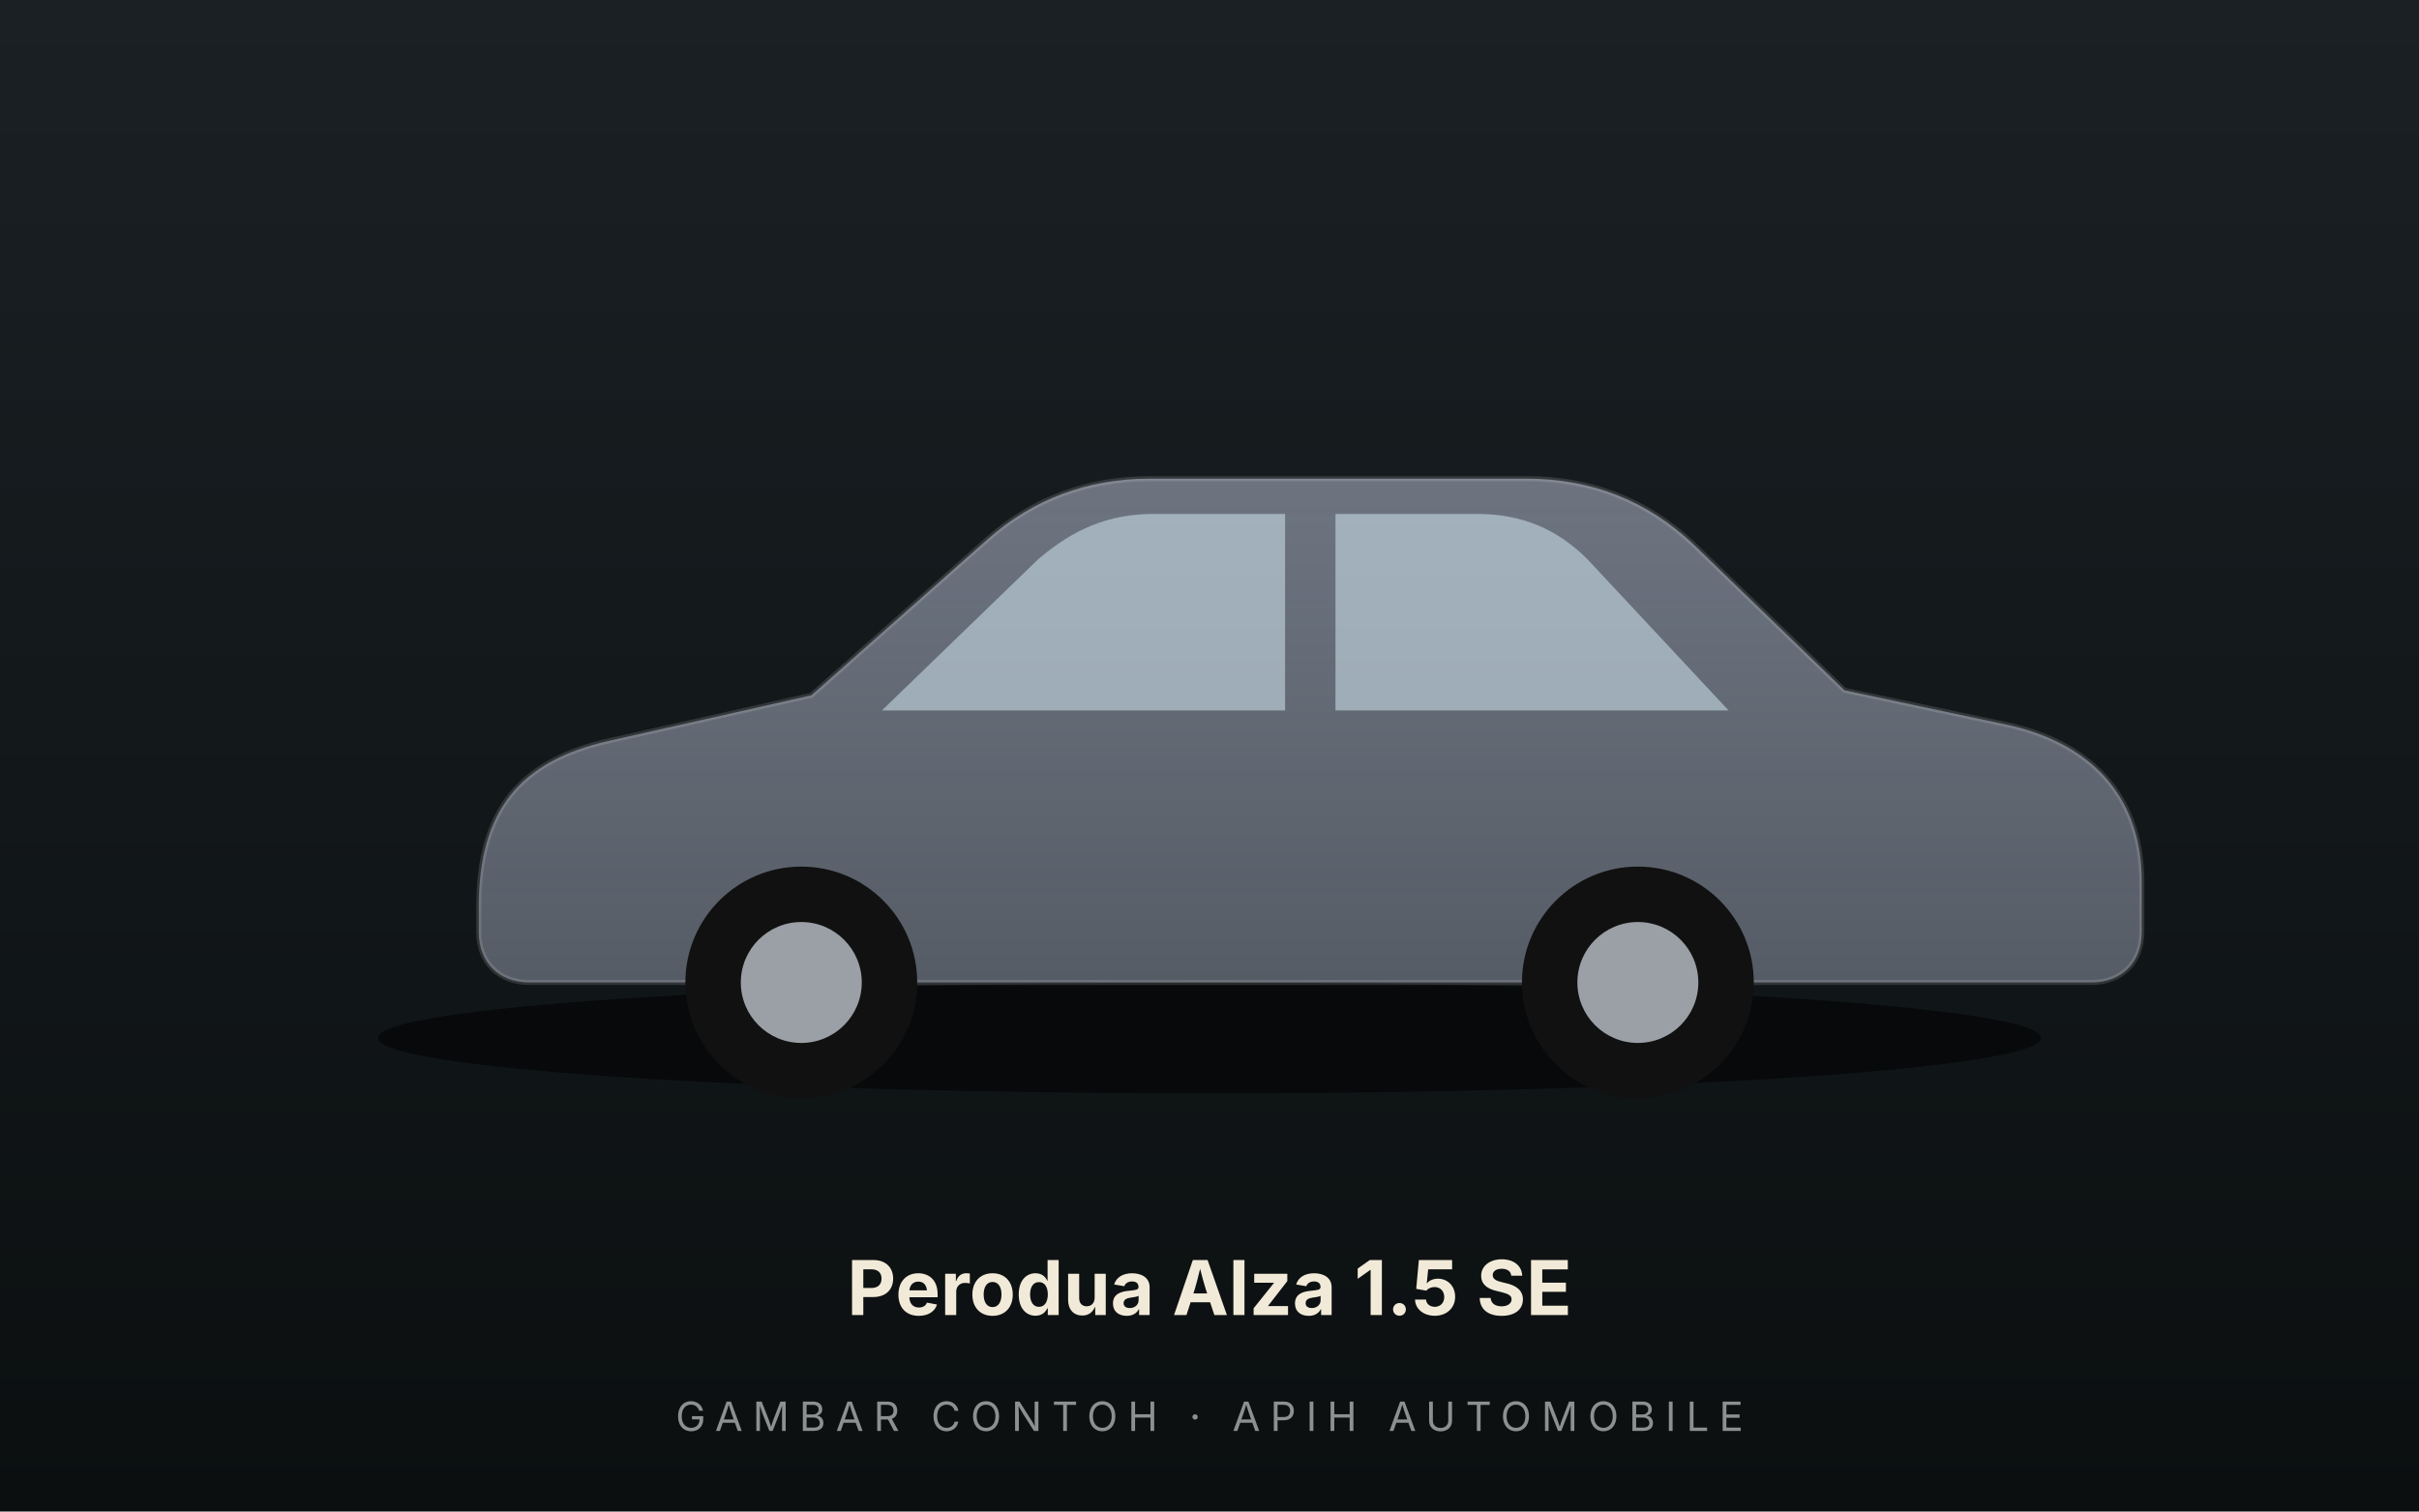
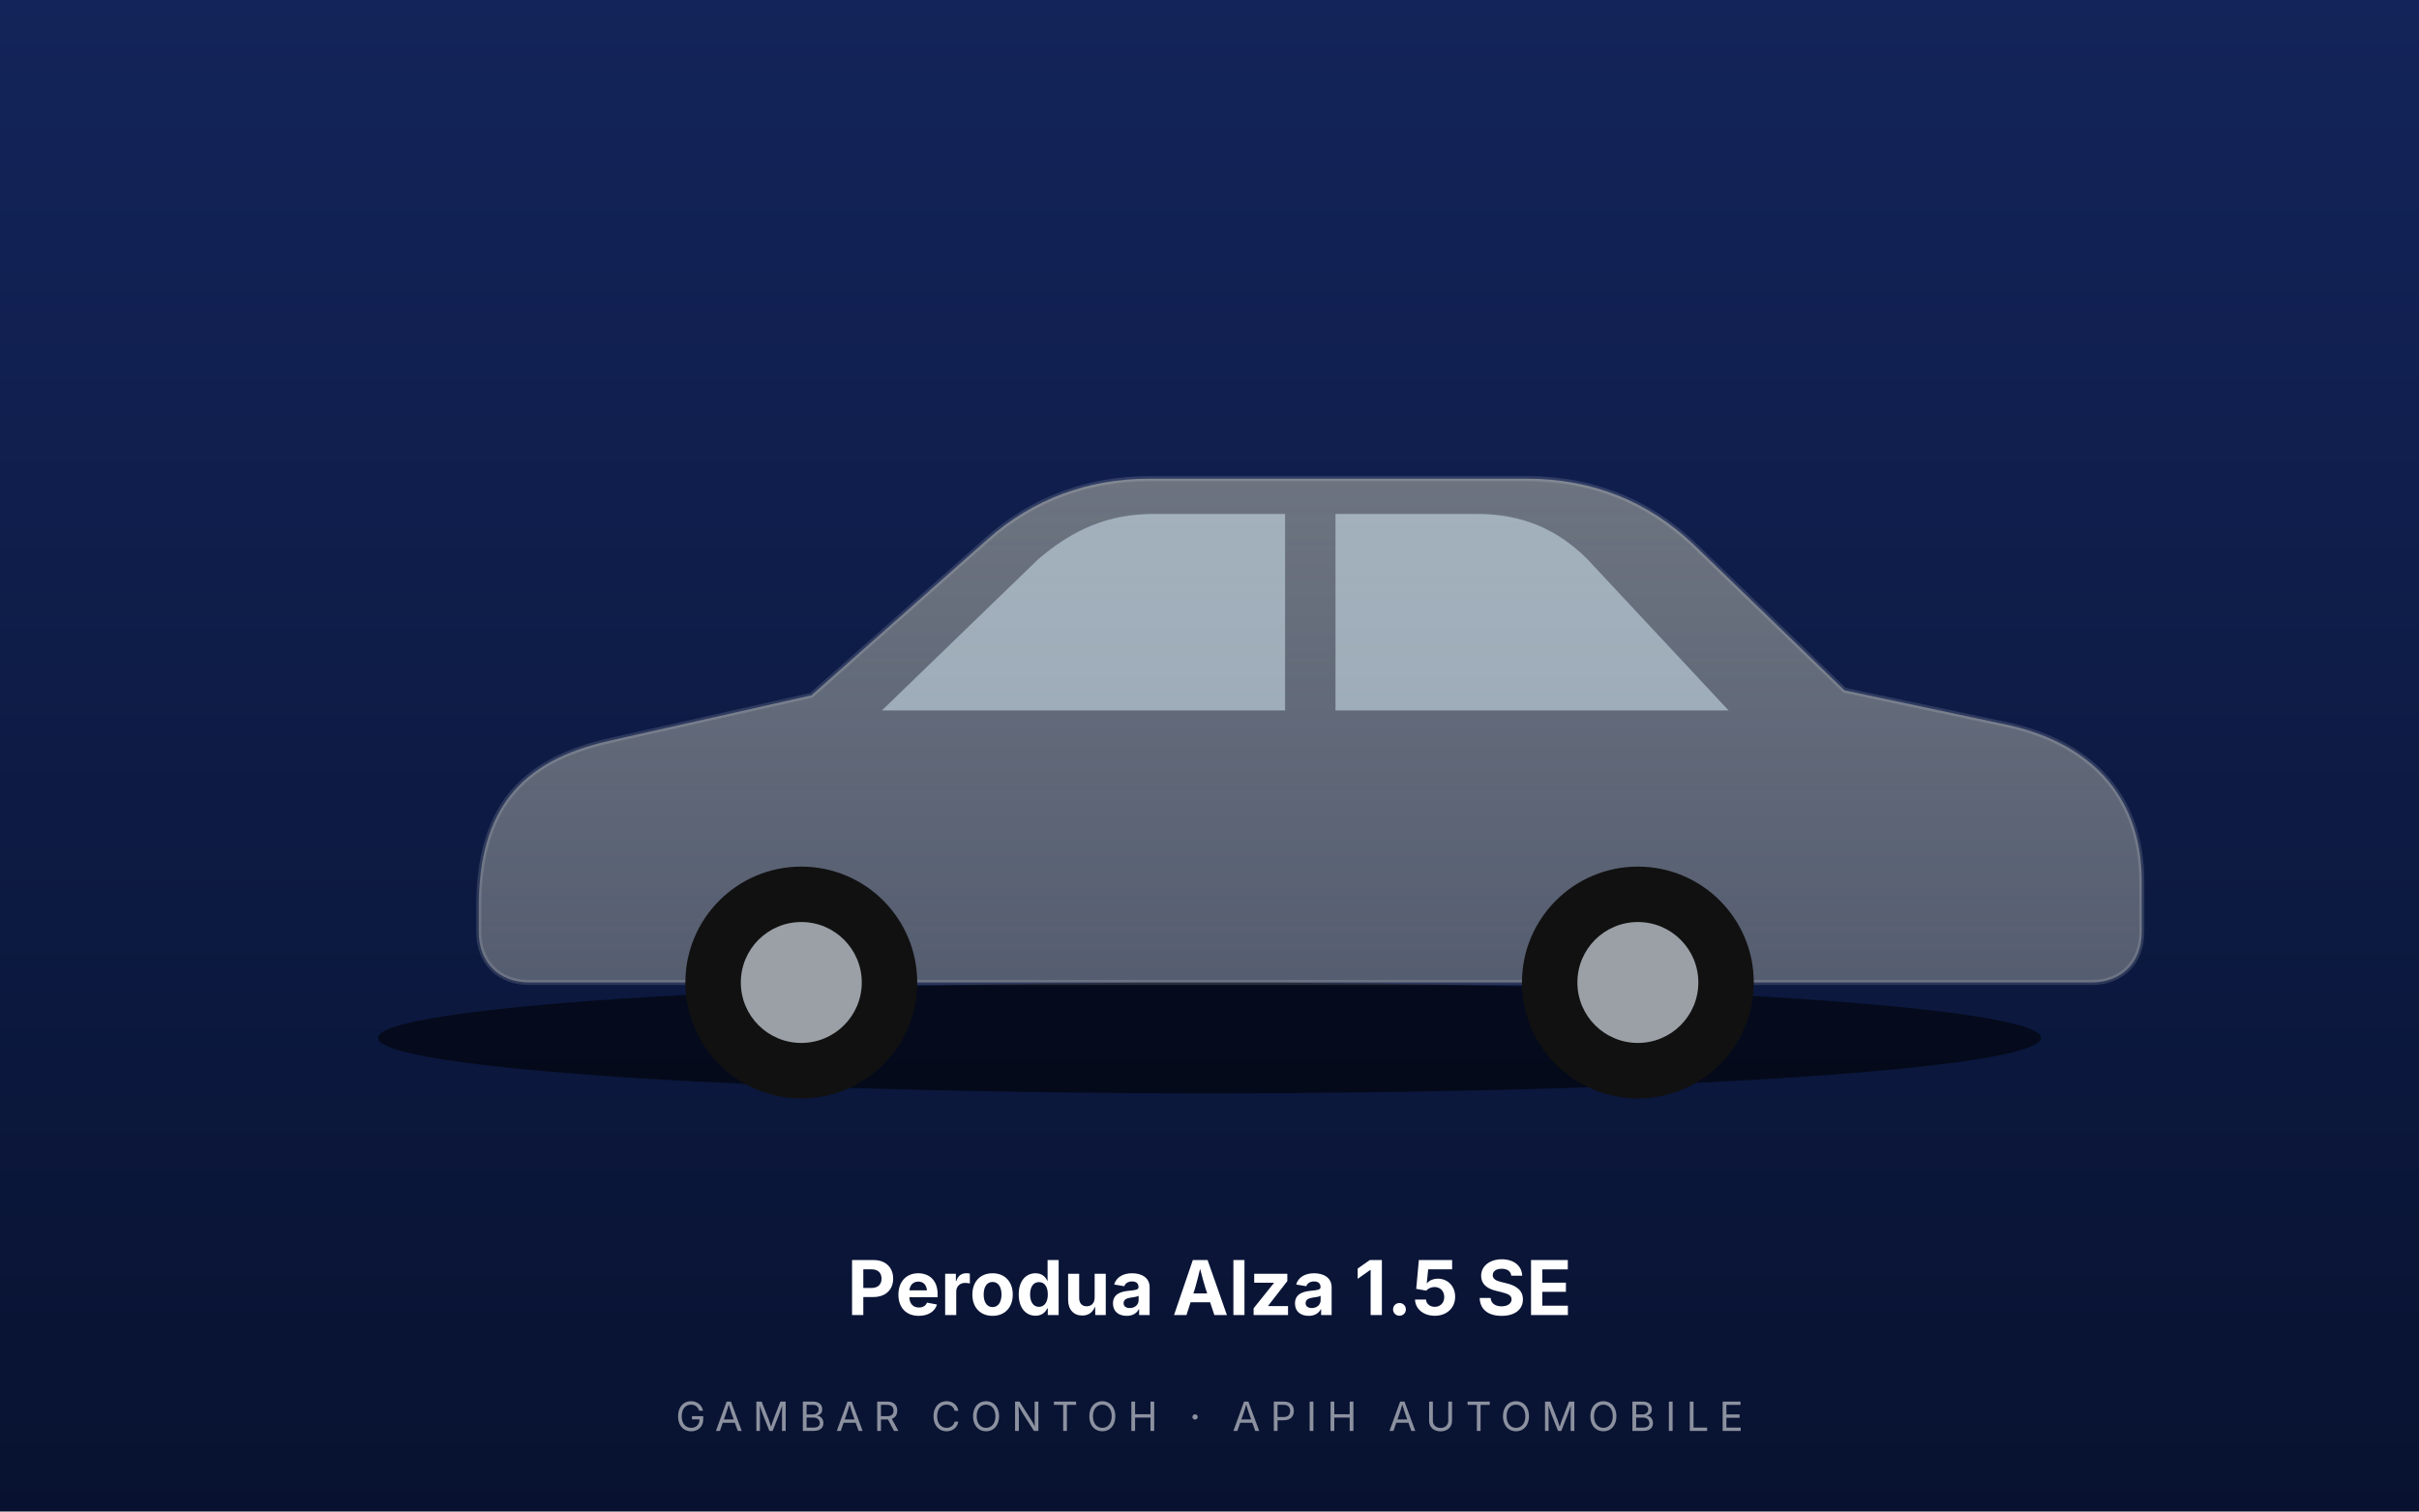
<svg xmlns="http://www.w3.org/2000/svg" viewBox="0 0 960 600">
  <defs>
    <linearGradient id="g" x1="0" y1="0" x2="0" y2="1">
-       <stop offset="0" stop-color="#1a2024" />
-       <stop offset="1" stop-color="#0b0f10" />
+       <stop offset="0" stop-color="#13245a" />
+       <stop offset="1" stop-color="#081230" />
    </linearGradient>
    <linearGradient id="c" x1="0" y1="0" x2="0" y2="1">
      <stop offset="0" stop-color="#6d7480" stop-opacity="1" />
      <stop offset="1" stop-color="#6d7480" stop-opacity=".75" />
    </linearGradient>
  </defs>
  <rect width="960" height="600" fill="url(#g)" />
  <ellipse cx="480" cy="412" rx="330" ry="22" fill="#000" opacity=".55" />
  <path transform="translate(0,-40)" d="M190 400c0-38 16-58 52-66l80-18 70-62c18-16 40-24 64-24h150c26 0 48 9 66 26l60 58 66 14c34 8 52 30 52 62v20c0 12-8 20-20 20H210c-12 0-20-8-20-20z" fill="url(#c)" stroke="#ffffff22" stroke-width="2" />
  <path transform="translate(0,-40)" d="M412 262c14-12 28-18 46-18h52v78H350zM530 244h56c18 0 32 6 44 18l56 60H530z" fill="#cfe3ef" opacity=".55" />
  <circle cx="318" cy="390" r="46" fill="#111" />
  <circle cx="318" cy="390" r="24" fill="#9aa0a6" />
  <circle cx="650" cy="390" r="46" fill="#111" />
  <circle cx="650" cy="390" r="24" fill="#9aa0a6" />
-   <text x="480" y="522" text-anchor="middle" font-family="Inter,Arial,sans-serif" font-size="30" font-weight="700" fill="#f2ead8">Perodua Alza 1.5 SE</text>
-   <text x="480" y="80" text-anchor="middle" font-family="Inter,Arial,sans-serif" font-size="22" fill="#d6aa54" />
+   <text x="480" y="522" text-anchor="middle" font-family="Inter,Arial,sans-serif" font-size="30" font-weight="700" fill="#ffffff">Perodua Alza 1.5 SE</text>
+   <text x="480" y="80" text-anchor="middle" font-family="Inter,Arial,sans-serif" font-size="22" fill="#ffc61a" />
  <text x="480" y="568" text-anchor="middle" font-family="Inter,Arial,sans-serif" font-size="16" letter-spacing="4" fill="#ffffff88">GAMBAR CONTOH · APIH AUTOMOBILE</text>
</svg>
